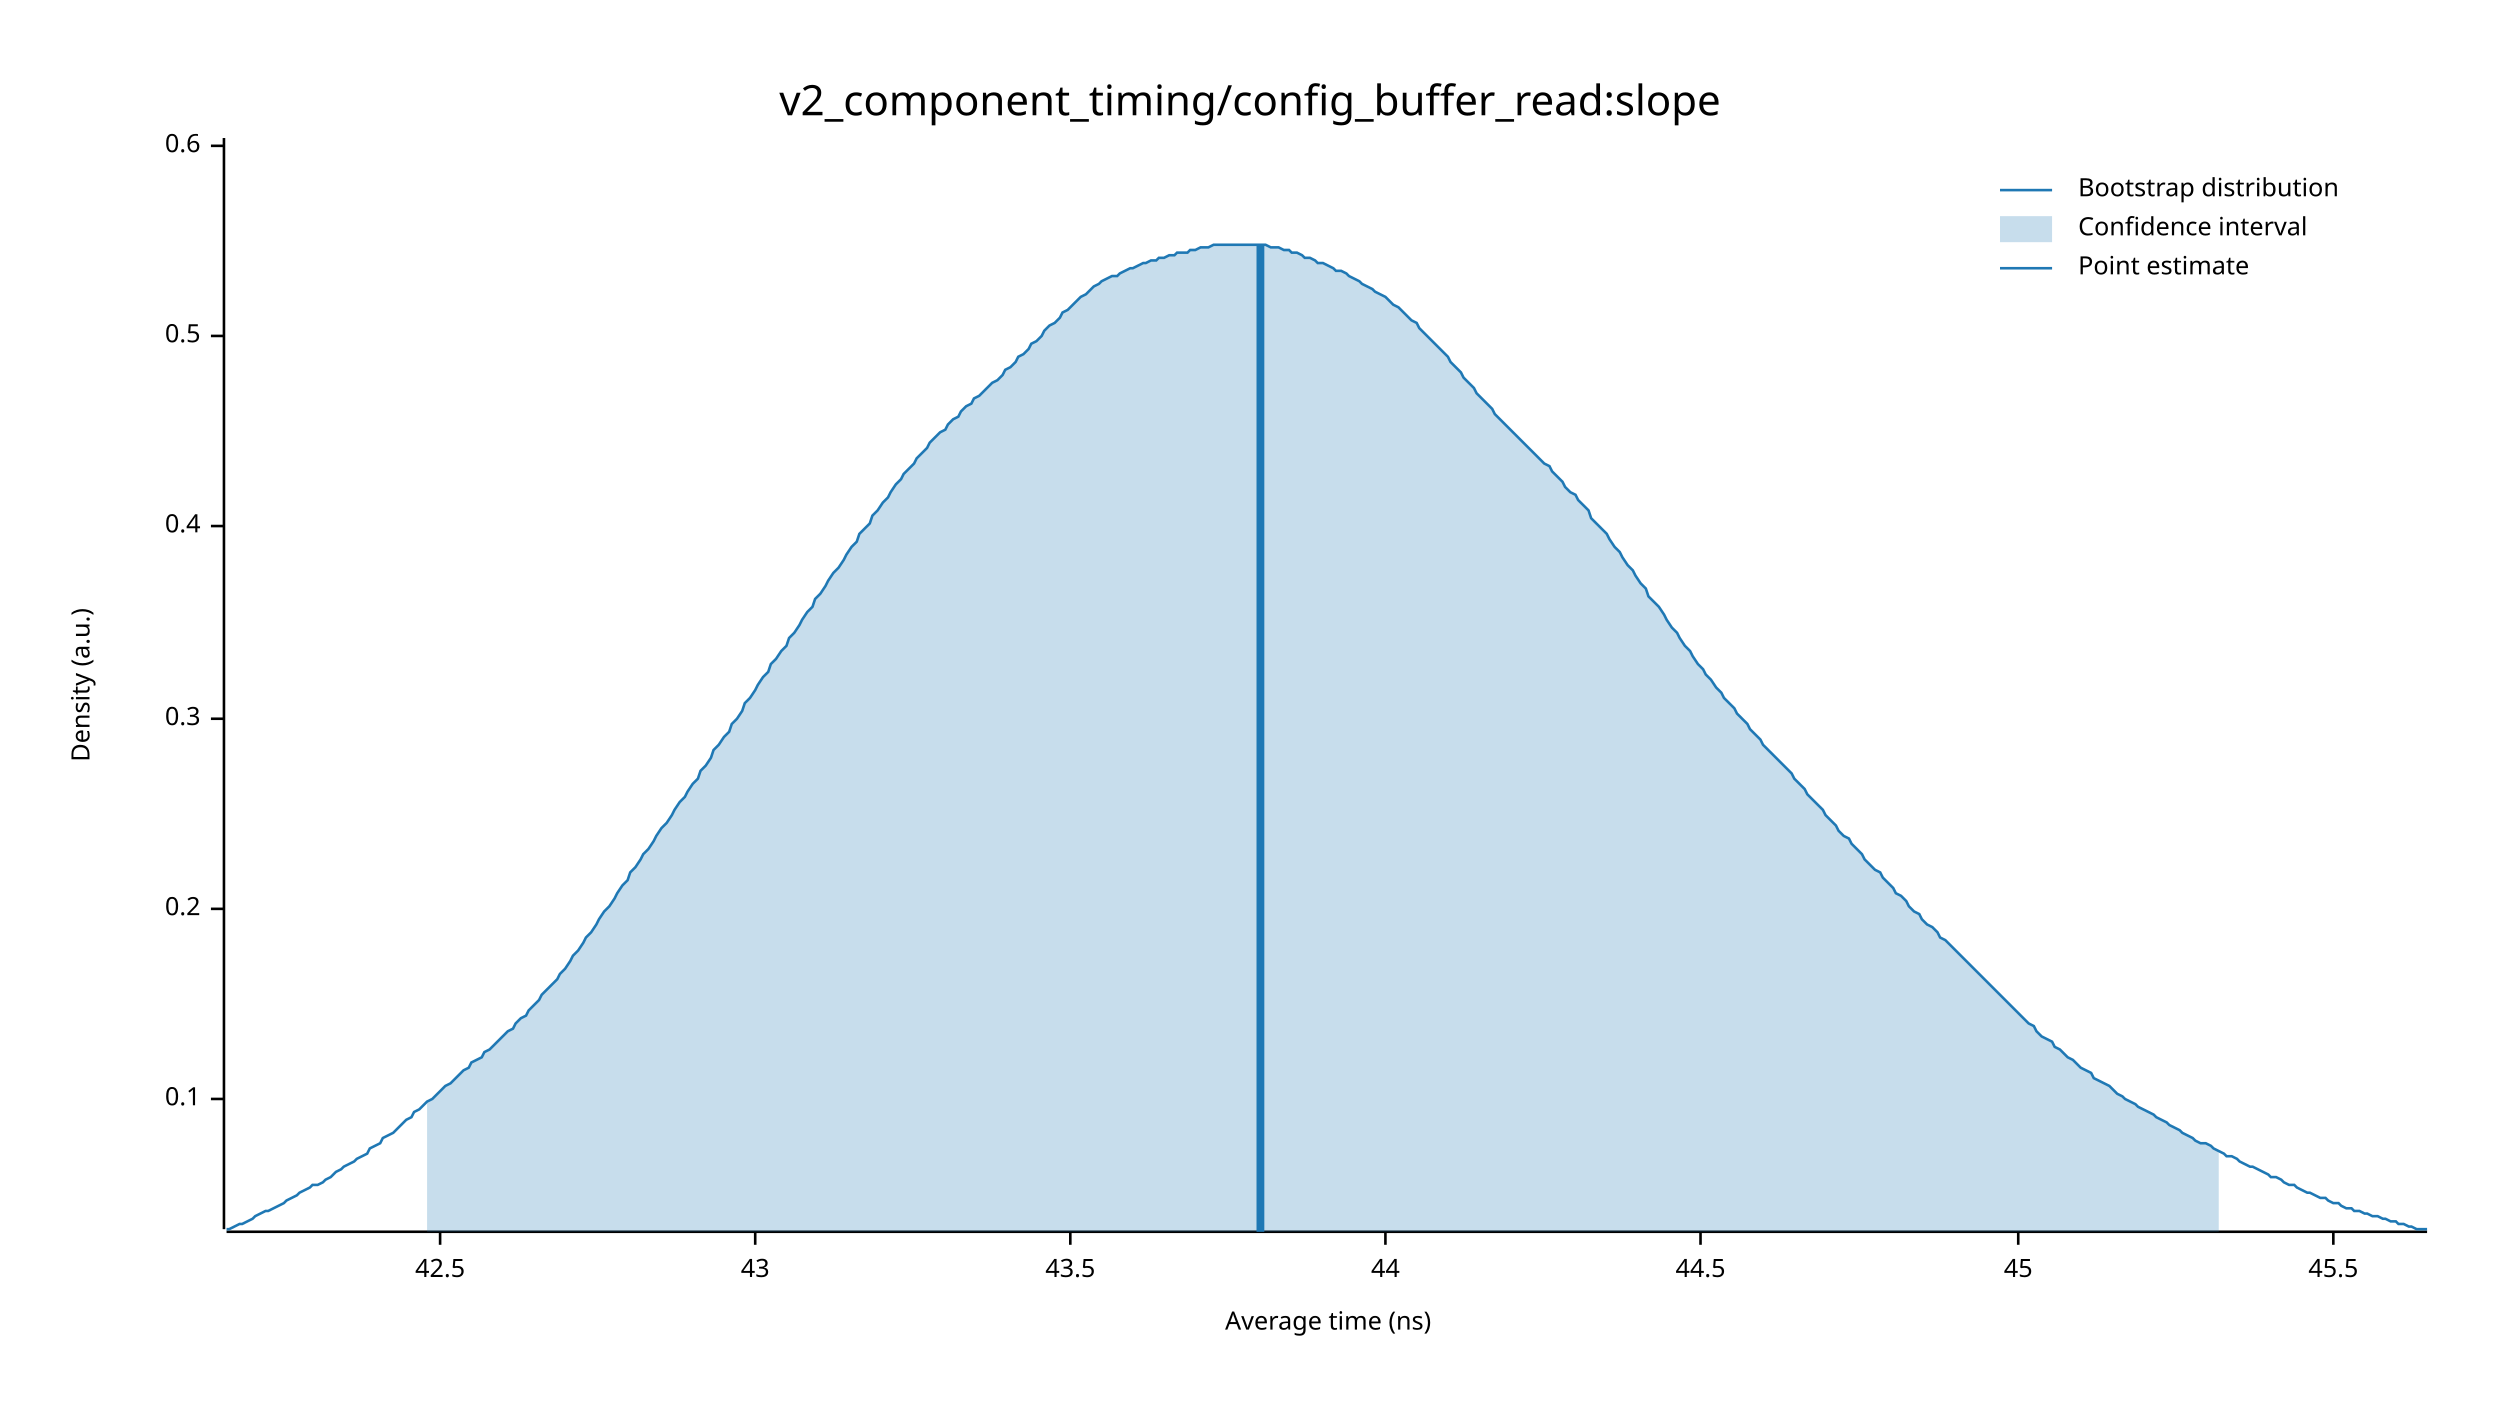
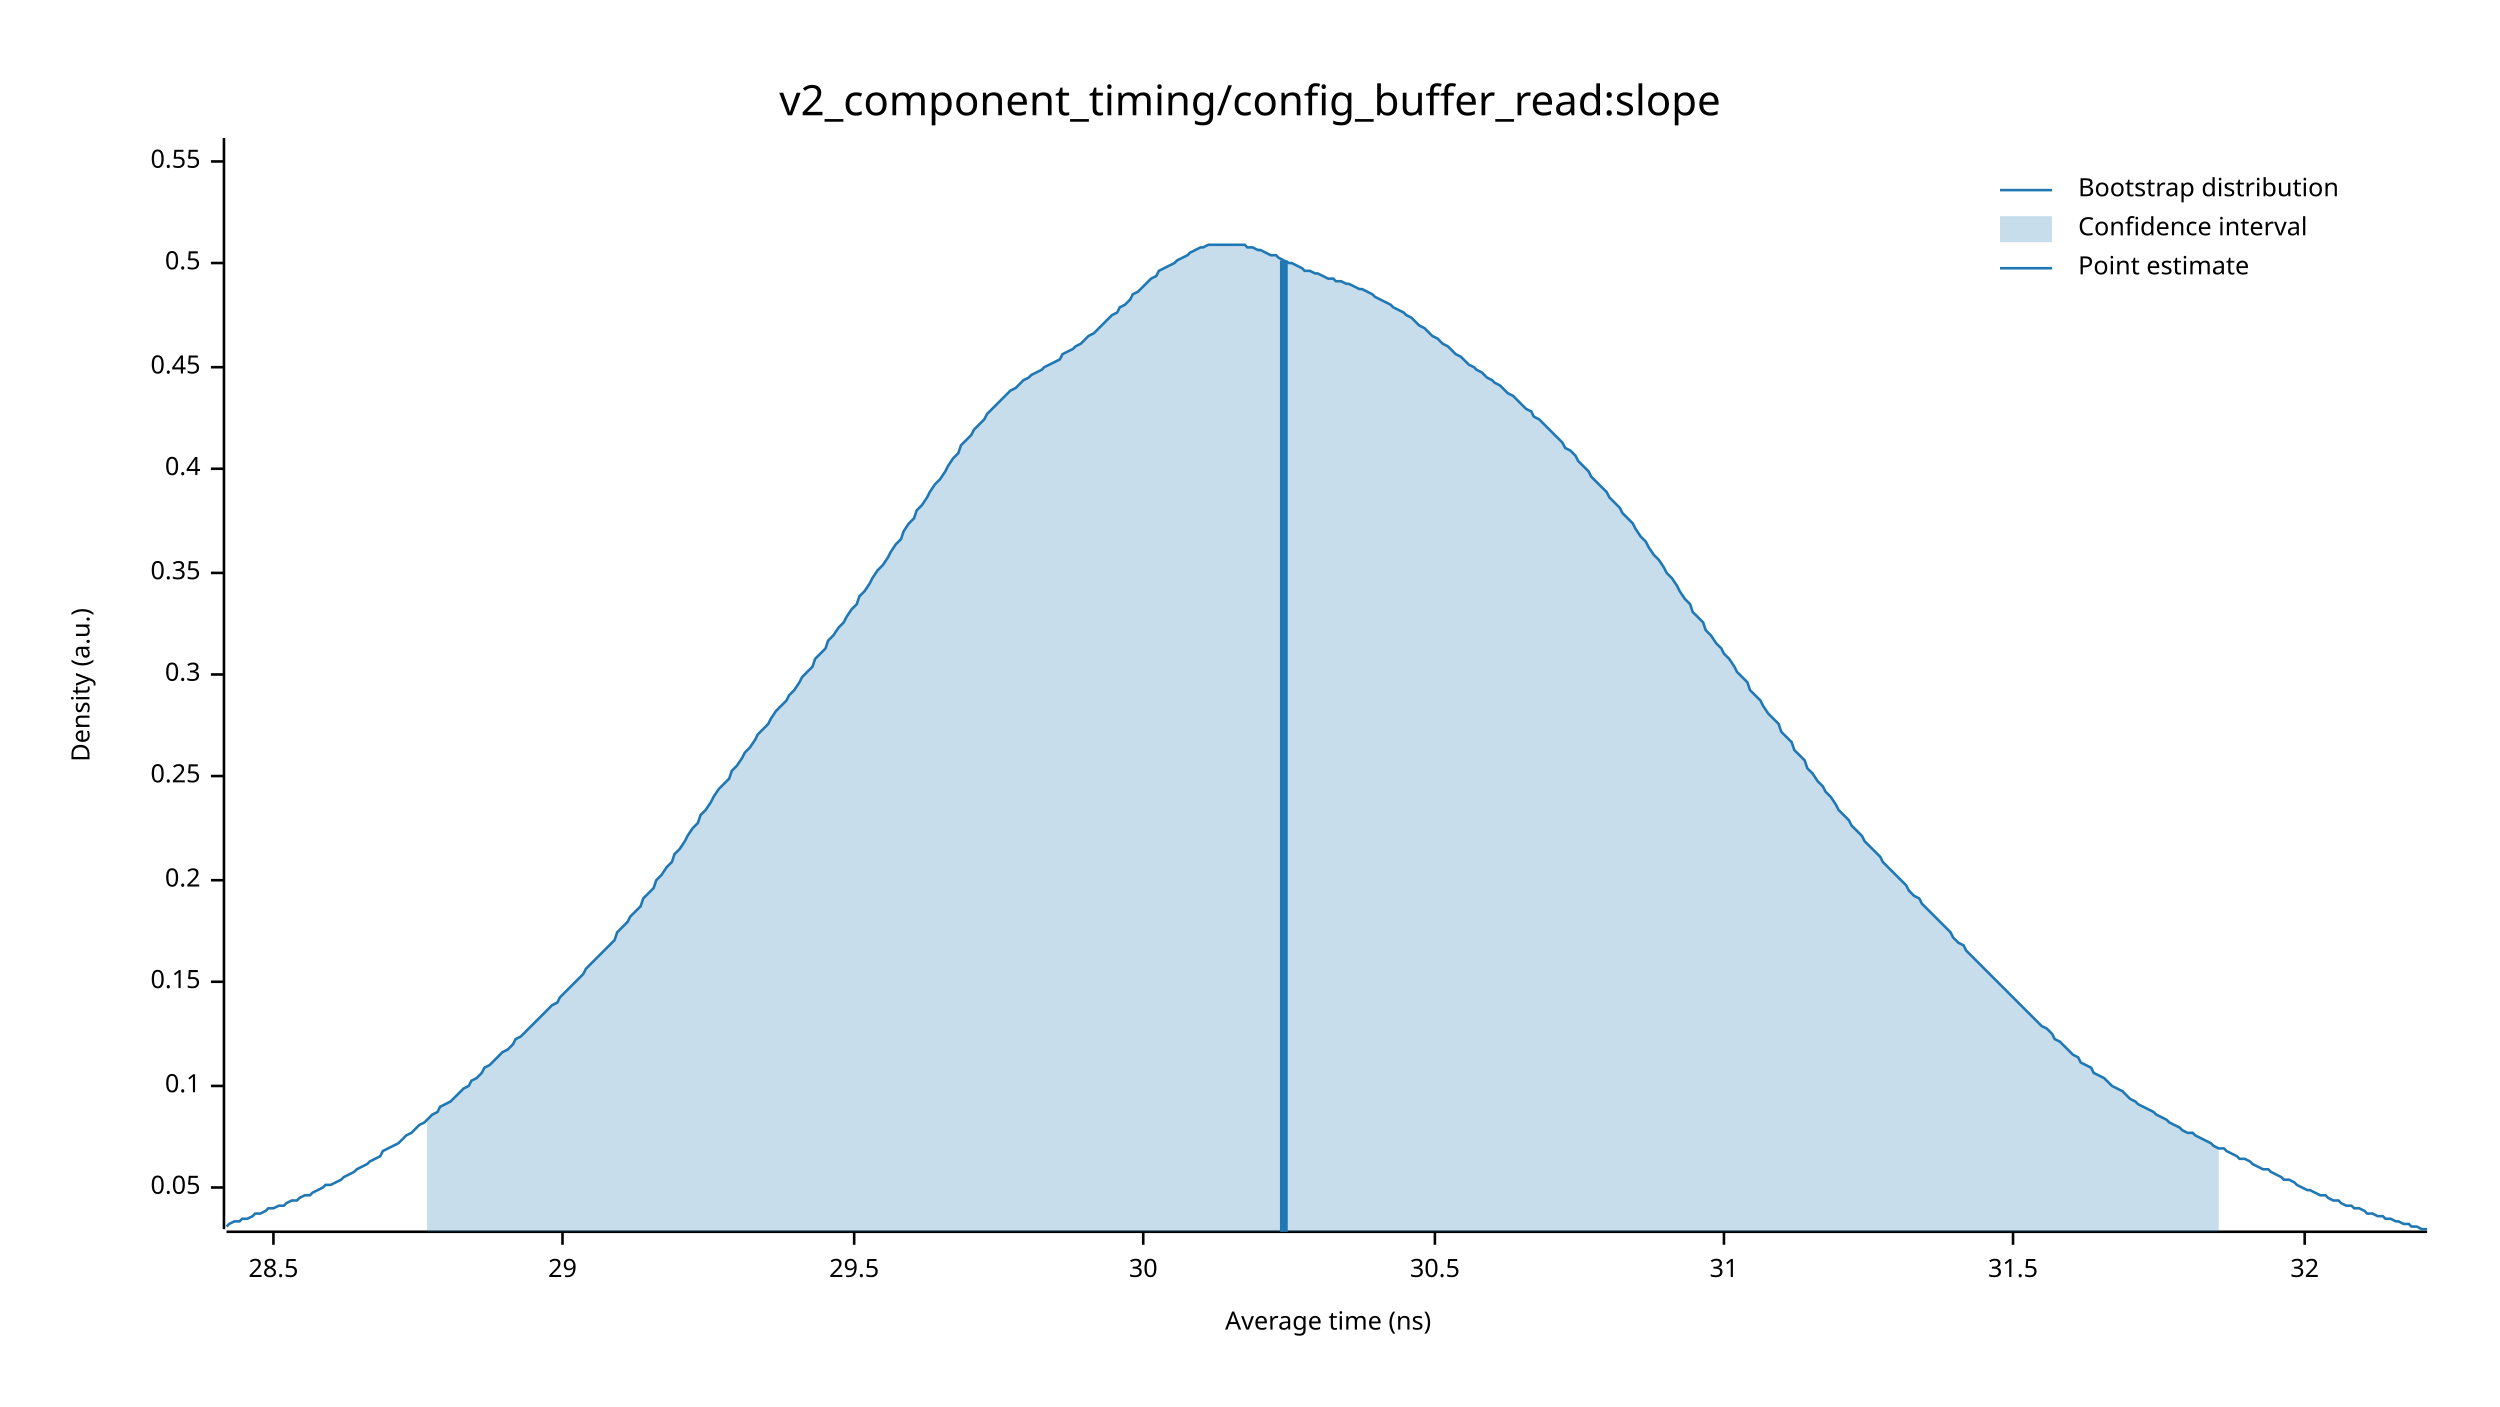
<svg xmlns="http://www.w3.org/2000/svg" width="960" height="540" viewBox="0 0 960 540">
  <text x="480" y="32" dy="0.76em" text-anchor="middle" font-family="sans-serif" font-size="16.129" opacity="1" fill="#000000">
v2_component_timing/config_buffer_read:slope
</text>
  <text x="27" y="263" dy="0.76em" text-anchor="middle" font-family="sans-serif" font-size="9.677" opacity="1" fill="#000000" transform="rotate(270, 27, 263)">
Density (a.u.)
</text>
  <text x="510" y="513" dy="-0.5ex" text-anchor="middle" font-family="sans-serif" font-size="9.677" opacity="1" fill="#000000">
Average time (ns)
</text>
  <polyline fill="none" opacity="1" stroke="#000000" stroke-width="1" points="86,53 86,472 " />
-   <text x="77" y="422" dy="0.5ex" text-anchor="end" font-family="sans-serif" font-size="9.677" opacity="1" fill="#000000">
+   <text x="77" y="456" dy="0.5ex" text-anchor="end" font-family="sans-serif" font-size="9.677" opacity="1" fill="#000000">
+ 0.05
+ </text>
+   <polyline fill="none" opacity="1" stroke="#000000" stroke-width="1" points="81,456 86,456 " />
+   <text x="77" y="417" dy="0.5ex" text-anchor="end" font-family="sans-serif" font-size="9.677" opacity="1" fill="#000000">
0.1
</text>
-   <polyline fill="none" opacity="1" stroke="#000000" stroke-width="1" points="81,422 86,422 " />
-   <text x="77" y="349" dy="0.5ex" text-anchor="end" font-family="sans-serif" font-size="9.677" opacity="1" fill="#000000">
+   <polyline fill="none" opacity="1" stroke="#000000" stroke-width="1" points="81,417 86,417 " />
+   <text x="77" y="377" dy="0.5ex" text-anchor="end" font-family="sans-serif" font-size="9.677" opacity="1" fill="#000000">
+ 0.15
+ </text>
+   <polyline fill="none" opacity="1" stroke="#000000" stroke-width="1" points="81,377 86,377 " />
+   <text x="77" y="338" dy="0.5ex" text-anchor="end" font-family="sans-serif" font-size="9.677" opacity="1" fill="#000000">
0.2
</text>
-   <polyline fill="none" opacity="1" stroke="#000000" stroke-width="1" points="81,349 86,349 " />
-   <text x="77" y="276" dy="0.5ex" text-anchor="end" font-family="sans-serif" font-size="9.677" opacity="1" fill="#000000">
+   <polyline fill="none" opacity="1" stroke="#000000" stroke-width="1" points="81,338 86,338 " />
+   <text x="77" y="298" dy="0.5ex" text-anchor="end" font-family="sans-serif" font-size="9.677" opacity="1" fill="#000000">
+ 0.25
+ </text>
+   <polyline fill="none" opacity="1" stroke="#000000" stroke-width="1" points="81,298 86,298 " />
+   <text x="77" y="259" dy="0.5ex" text-anchor="end" font-family="sans-serif" font-size="9.677" opacity="1" fill="#000000">
0.3
</text>
-   <polyline fill="none" opacity="1" stroke="#000000" stroke-width="1" points="81,276 86,276 " />
-   <text x="77" y="202" dy="0.5ex" text-anchor="end" font-family="sans-serif" font-size="9.677" opacity="1" fill="#000000">
+   <polyline fill="none" opacity="1" stroke="#000000" stroke-width="1" points="81,259 86,259 " />
+   <text x="77" y="220" dy="0.5ex" text-anchor="end" font-family="sans-serif" font-size="9.677" opacity="1" fill="#000000">
+ 0.35
+ </text>
+   <polyline fill="none" opacity="1" stroke="#000000" stroke-width="1" points="81,220 86,220 " />
+   <text x="77" y="180" dy="0.5ex" text-anchor="end" font-family="sans-serif" font-size="9.677" opacity="1" fill="#000000">
0.4
</text>
-   <polyline fill="none" opacity="1" stroke="#000000" stroke-width="1" points="81,202 86,202 " />
-   <text x="77" y="129" dy="0.5ex" text-anchor="end" font-family="sans-serif" font-size="9.677" opacity="1" fill="#000000">
+   <polyline fill="none" opacity="1" stroke="#000000" stroke-width="1" points="81,180 86,180 " />
+   <text x="77" y="141" dy="0.5ex" text-anchor="end" font-family="sans-serif" font-size="9.677" opacity="1" fill="#000000">
+ 0.45
+ </text>
+   <polyline fill="none" opacity="1" stroke="#000000" stroke-width="1" points="81,141 86,141 " />
+   <text x="77" y="101" dy="0.5ex" text-anchor="end" font-family="sans-serif" font-size="9.677" opacity="1" fill="#000000">
0.5
</text>
-   <polyline fill="none" opacity="1" stroke="#000000" stroke-width="1" points="81,129 86,129 " />
-   <text x="77" y="56" dy="0.5ex" text-anchor="end" font-family="sans-serif" font-size="9.677" opacity="1" fill="#000000">
- 0.6
+   <polyline fill="none" opacity="1" stroke="#000000" stroke-width="1" points="81,101 86,101 " />
+   <text x="77" y="62" dy="0.5ex" text-anchor="end" font-family="sans-serif" font-size="9.677" opacity="1" fill="#000000">
+ 0.55
</text>
-   <polyline fill="none" opacity="1" stroke="#000000" stroke-width="1" points="81,56 86,56 " />
+   <polyline fill="none" opacity="1" stroke="#000000" stroke-width="1" points="81,62 86,62 " />
  <polyline fill="none" opacity="1" stroke="#000000" stroke-width="1" points="87,473 932,473 " />
-   <text x="169" y="483" dy="0.76em" text-anchor="middle" font-family="sans-serif" font-size="9.677" opacity="1" fill="#000000">
- 42.5
+   <text x="105" y="483" dy="0.76em" text-anchor="middle" font-family="sans-serif" font-size="9.677" opacity="1" fill="#000000">
+ 28.5
</text>
-   <polyline fill="none" opacity="1" stroke="#000000" stroke-width="1" points="169,473 169,478 " />
-   <text x="290" y="483" dy="0.76em" text-anchor="middle" font-family="sans-serif" font-size="9.677" opacity="1" fill="#000000">
- 43
+   <polyline fill="none" opacity="1" stroke="#000000" stroke-width="1" points="105,473 105,478 " />
+   <text x="216" y="483" dy="0.76em" text-anchor="middle" font-family="sans-serif" font-size="9.677" opacity="1" fill="#000000">
+ 29
</text>
-   <polyline fill="none" opacity="1" stroke="#000000" stroke-width="1" points="290,473 290,478 " />
-   <text x="411" y="483" dy="0.76em" text-anchor="middle" font-family="sans-serif" font-size="9.677" opacity="1" fill="#000000">
- 43.5
+   <polyline fill="none" opacity="1" stroke="#000000" stroke-width="1" points="216,473 216,478 " />
+   <text x="328" y="483" dy="0.76em" text-anchor="middle" font-family="sans-serif" font-size="9.677" opacity="1" fill="#000000">
+ 29.5
</text>
-   <polyline fill="none" opacity="1" stroke="#000000" stroke-width="1" points="411,473 411,478 " />
-   <text x="532" y="483" dy="0.76em" text-anchor="middle" font-family="sans-serif" font-size="9.677" opacity="1" fill="#000000">
- 44
+   <polyline fill="none" opacity="1" stroke="#000000" stroke-width="1" points="328,473 328,478 " />
+   <text x="439" y="483" dy="0.76em" text-anchor="middle" font-family="sans-serif" font-size="9.677" opacity="1" fill="#000000">
+ 30
</text>
-   <polyline fill="none" opacity="1" stroke="#000000" stroke-width="1" points="532,473 532,478 " />
-   <text x="653" y="483" dy="0.76em" text-anchor="middle" font-family="sans-serif" font-size="9.677" opacity="1" fill="#000000">
- 44.5
+   <polyline fill="none" opacity="1" stroke="#000000" stroke-width="1" points="439,473 439,478 " />
+   <text x="551" y="483" dy="0.76em" text-anchor="middle" font-family="sans-serif" font-size="9.677" opacity="1" fill="#000000">
+ 30.5
</text>
-   <polyline fill="none" opacity="1" stroke="#000000" stroke-width="1" points="653,473 653,478 " />
-   <text x="775" y="483" dy="0.76em" text-anchor="middle" font-family="sans-serif" font-size="9.677" opacity="1" fill="#000000">
- 45
+   <polyline fill="none" opacity="1" stroke="#000000" stroke-width="1" points="551,473 551,478 " />
+   <text x="662" y="483" dy="0.76em" text-anchor="middle" font-family="sans-serif" font-size="9.677" opacity="1" fill="#000000">
+ 31
</text>
-   <polyline fill="none" opacity="1" stroke="#000000" stroke-width="1" points="775,473 775,478 " />
-   <text x="896" y="483" dy="0.76em" text-anchor="middle" font-family="sans-serif" font-size="9.677" opacity="1" fill="#000000">
- 45.5
+   <polyline fill="none" opacity="1" stroke="#000000" stroke-width="1" points="662,473 662,478 " />
+   <text x="773" y="483" dy="0.76em" text-anchor="middle" font-family="sans-serif" font-size="9.677" opacity="1" fill="#000000">
+ 31.5
</text>
-   <polyline fill="none" opacity="1" stroke="#000000" stroke-width="1" points="896,473 896,478 " />
-   <polyline fill="none" opacity="1" stroke="#1F78B4" stroke-width="1" points="87,472 88,472 90,471 92,470 93,470 95,469 97,468 98,467 100,466 102,465 103,465 105,464 107,463 109,462 110,461 112,460 114,459 115,458 117,457 119,456 120,455 122,455 124,454 125,453 127,452 129,450 131,449 132,448 134,447 136,446 137,445 139,444 141,443 142,441 144,440 146,439 147,437 149,436 151,435 153,433 154,432 156,430 158,429 159,427 161,426 163,424 164,423 166,422 168,420 169,419 171,417 173,416 175,414 176,413 178,411 180,410 181,408 183,407 185,406 186,404 188,403 190,401 191,400 193,398 195,396 197,395 198,393 200,391 202,390 203,388 205,386 207,384 208,382 210,380 212,378 214,376 215,374 217,372 219,369 220,367 222,365 224,362 225,360 227,358 229,355 230,353 232,350 234,348 236,345 237,343 239,340 241,338 242,335 244,333 246,330 247,328 249,326 251,323 252,321 254,318 256,316 258,313 259,311 261,308 263,306 264,304 266,301 268,299 269,296 271,294 273,291 274,288 276,286 278,283 280,281 281,278 283,276 285,273 286,270 288,268 290,265 291,263 293,260 295,258 296,255 298,253 300,250 302,248 303,245 305,243 307,240 308,238 310,235 312,233 313,230 315,228 317,225 318,223 320,220 322,218 324,215 325,213 327,210 329,208 330,205 332,203 334,201 335,198 337,196 339,193 341,191 342,189 344,186 346,184 347,182 349,180 351,178 352,176 354,174 356,172 357,170 359,168 361,166 363,165 364,163 366,161 368,160 369,158 371,156 373,155 374,153 376,152 378,150 379,149 381,147 383,146 385,144 386,142 388,141 390,139 391,137 393,136 395,134 396,132 398,131 400,129 401,127 403,125 405,124 407,122 408,120 410,119 412,117 413,116 415,114 417,113 418,112 420,110 422,109 423,108 425,107 427,106 429,106 430,105 432,104 434,103 435,103 437,102 439,101 440,101 442,100 444,100 445,99 447,99 449,98 451,98 452,97 454,97 456,97 457,96 459,96 461,95 462,95 464,95 466,94 468,94 469,94 471,94 473,94 474,94 476,94 478,94 479,94 481,94 483,94 484,94 486,94 488,95 490,95 491,95 493,96 495,96 496,97 498,97 500,98 501,99 503,99 505,100 506,101 508,101 510,102 512,103 513,104 515,104 517,105 518,106 520,107 522,108 523,109 525,110 527,111 528,112 530,113 532,114 534,116 535,117 537,118 539,120 540,121 542,123 544,124 545,126 547,128 549,130 550,131 552,133 554,135 556,137 557,139 559,141 561,143 562,145 564,147 566,149 567,151 569,153 571,155 573,157 574,159 576,161 578,163 579,164 581,166 583,168 584,169 586,171 588,173 589,174 591,176 593,178 595,179 596,181 598,183 600,185 601,187 603,189 605,190 606,192 608,194 610,196 611,199 613,201 615,203 617,205 618,207 620,210 622,212 623,214 625,217 627,219 628,221 630,224 632,226 633,229 635,231 637,233 639,236 640,238 642,241 644,243 645,245 647,248 649,250 650,252 652,255 654,257 655,259 657,261 659,264 661,266 662,268 664,270 666,272 667,274 669,276 671,278 672,280 674,282 676,284 677,286 679,288 681,290 683,292 684,293 686,295 688,297 689,299 691,301 693,303 694,305 696,307 698,309 700,311 701,313 703,315 705,317 706,319 708,321 710,322 711,324 713,326 715,328 716,330 718,332 720,334 722,335 723,337 725,339 727,341 728,343 730,344 732,346 733,348 735,350 737,351 738,353 740,355 742,356 744,358 745,360 747,361 749,363 750,364 752,366 754,368 755,369 757,371 759,373 760,374 762,376 764,378 766,380 767,381 769,383 771,385 772,386 774,388 776,390 777,391 779,393 781,394 782,396 784,398 786,399 788,400 789,402 791,403 793,405 794,406 796,407 798,409 799,410 801,411 803,412 804,414 806,415 808,416 810,417 811,418 813,420 815,421 816,422 818,423 820,424 821,425 823,426 825,427 827,428 828,429 830,430 832,431 833,432 835,433 837,434 838,435 840,436 842,437 843,438 845,439 847,439 849,440 850,441 852,442 854,443 855,444 857,444 859,445 860,446 862,447 864,448 865,448 867,449 869,450 871,451 872,452 874,452 876,453 877,454 879,455 881,455 882,456 884,457 886,458 887,458 889,459 891,460 893,460 894,461 896,462 898,462 899,463 901,464 903,464 904,465 906,465 908,466 909,466 911,467 913,467 915,468 916,468 918,469 920,469 921,470 923,470 925,471 926,471 928,472 930,472 932,472 " />
-   <polygon opacity="0.25" fill="#1F78B4" points="164,423 166,422 168,420 169,419 171,417 173,416 175,414 176,413 178,411 180,410 181,408 183,407 185,406 186,404 188,403 190,401 191,400 193,398 195,396 197,395 198,393 200,391 202,390 203,388 205,386 207,384 208,382 210,380 212,378 214,376 215,374 217,372 219,369 220,367 222,365 224,362 225,360 227,358 229,355 230,353 232,350 234,348 236,345 237,343 239,340 241,338 242,335 244,333 246,330 247,328 249,326 251,323 252,321 254,318 256,316 258,313 259,311 261,308 263,306 264,304 266,301 268,299 269,296 271,294 273,291 274,288 276,286 278,283 280,281 281,278 283,276 285,273 286,270 288,268 290,265 291,263 293,260 295,258 296,255 298,253 300,250 302,248 303,245 305,243 307,240 308,238 310,235 312,233 313,230 315,228 317,225 318,223 320,220 322,218 324,215 325,213 327,210 329,208 330,205 332,203 334,201 335,198 337,196 339,193 341,191 342,189 344,186 346,184 347,182 349,180 351,178 352,176 354,174 356,172 357,170 359,168 361,166 363,165 364,163 366,161 368,160 369,158 371,156 373,155 374,153 376,152 378,150 379,149 381,147 383,146 385,144 386,142 388,141 390,139 391,137 393,136 395,134 396,132 398,131 400,129 401,127 403,125 405,124 407,122 408,120 410,119 412,117 413,116 415,114 417,113 418,112 420,110 422,109 423,108 425,107 427,106 429,106 430,105 432,104 434,103 435,103 437,102 439,101 440,101 442,100 444,100 445,99 447,99 449,98 451,98 452,97 454,97 456,97 457,96 459,96 461,95 462,95 464,95 466,94 468,94 469,94 471,94 473,94 474,94 476,94 478,94 479,94 481,94 483,94 484,94 486,94 488,95 490,95 491,95 493,96 495,96 496,97 498,97 500,98 501,99 503,99 505,100 506,101 508,101 510,102 512,103 513,104 515,104 517,105 518,106 520,107 522,108 523,109 525,110 527,111 528,112 530,113 532,114 534,116 535,117 537,118 539,120 540,121 542,123 544,124 545,126 547,128 549,130 550,131 552,133 554,135 556,137 557,139 559,141 561,143 562,145 564,147 566,149 567,151 569,153 571,155 573,157 574,159 576,161 578,163 579,164 581,166 583,168 584,169 586,171 588,173 589,174 591,176 593,178 595,179 596,181 598,183 600,185 601,187 603,189 605,190 606,192 608,194 610,196 611,199 613,201 615,203 617,205 618,207 620,210 622,212 623,214 625,217 627,219 628,221 630,224 632,226 633,229 635,231 637,233 639,236 640,238 642,241 644,243 645,245 647,248 649,250 650,252 652,255 654,257 655,259 657,261 659,264 661,266 662,268 664,270 666,272 667,274 669,276 671,278 672,280 674,282 676,284 677,286 679,288 681,290 683,292 684,293 686,295 688,297 689,299 691,301 693,303 694,305 696,307 698,309 700,311 701,313 703,315 705,317 706,319 708,321 710,322 711,324 713,326 715,328 716,330 718,332 720,334 722,335 723,337 725,339 727,341 728,343 730,344 732,346 733,348 735,350 737,351 738,353 740,355 742,356 744,358 745,360 747,361 749,363 750,364 752,366 754,368 755,369 757,371 759,373 760,374 762,376 764,378 766,380 767,381 769,383 771,385 772,386 774,388 776,390 777,391 779,393 781,394 782,396 784,398 786,399 788,400 789,402 791,403 793,405 794,406 796,407 798,409 799,410 801,411 803,412 804,414 806,415 808,416 810,417 811,418 813,420 815,421 816,422 818,423 820,424 821,425 823,426 825,427 827,428 828,429 830,430 832,431 833,432 835,433 837,434 838,435 840,436 842,437 843,438 845,439 847,439 849,440 850,441 852,442 852,473 164,473 " />
-   <polyline fill="none" opacity="1" stroke="#1F78B4" stroke-width="3" points="484,473 484,94 " />
+   <polyline fill="none" opacity="1" stroke="#000000" stroke-width="1" points="773,473 773,478 " />
+   <text x="885" y="483" dy="0.76em" text-anchor="middle" font-family="sans-serif" font-size="9.677" opacity="1" fill="#000000">
+ 32
+ </text>
+   <polyline fill="none" opacity="1" stroke="#000000" stroke-width="1" points="885,473 885,478 " />
+   <polyline fill="none" opacity="1" stroke="#1F78B4" stroke-width="1" points="87,471 88,470 90,469 92,469 93,468 95,468 97,467 98,466 100,466 102,465 103,464 105,464 107,463 109,463 110,462 112,461 114,461 115,460 117,459 119,459 120,458 122,457 124,456 125,455 127,455 129,454 131,453 132,452 134,451 136,450 137,449 139,448 141,447 142,446 144,445 146,444 147,442 149,441 151,440 153,439 154,438 156,436 158,435 159,434 161,432 163,431 164,430 166,428 168,427 169,425 171,424 173,423 175,421 176,420 178,418 180,417 181,415 183,414 185,412 186,410 188,409 190,407 191,406 193,404 195,403 197,401 198,399 200,398 202,396 203,395 205,393 207,391 208,390 210,388 212,386 214,385 215,383 217,381 219,379 220,378 222,376 224,374 225,372 227,370 229,368 230,367 232,365 234,363 236,361 237,358 239,356 241,354 242,352 244,350 246,348 247,345 249,343 251,341 252,338 254,336 256,333 258,331 259,328 261,326 263,323 264,321 266,318 268,316 269,313 271,311 273,308 274,306 276,303 278,301 280,299 281,296 283,294 285,291 286,289 288,287 290,284 291,282 293,280 295,278 296,276 298,273 300,271 302,269 303,267 305,265 307,262 308,260 310,258 312,256 313,253 315,251 317,249 318,246 320,244 322,241 324,239 325,237 327,234 329,232 330,229 332,227 334,224 335,222 337,219 339,217 341,214 342,212 344,209 346,207 347,204 349,201 351,199 352,196 354,194 356,191 357,189 359,186 361,184 363,181 364,179 366,176 368,174 369,171 371,169 373,167 374,165 376,163 378,161 379,159 381,157 383,155 385,153 386,152 388,150 390,149 391,148 393,146 395,145 396,144 398,143 400,142 401,141 403,140 405,139 407,138 408,136 410,135 412,134 413,133 415,132 417,130 418,129 420,128 422,126 423,125 425,123 427,121 429,120 430,118 432,117 434,115 435,113 437,112 439,110 440,109 442,107 444,106 445,104 447,103 449,102 451,101 452,100 454,99 456,98 457,97 459,96 461,95 462,95 464,94 466,94 468,94 469,94 471,94 473,94 474,94 476,94 478,94 479,95 481,95 483,96 484,96 486,97 488,98 490,98 491,99 493,100 495,101 496,101 498,102 500,103 501,104 503,104 505,105 506,105 508,106 510,107 512,107 513,108 515,108 517,109 518,109 520,110 522,111 523,111 525,112 527,113 528,114 530,115 532,116 534,117 535,118 537,119 539,120 540,121 542,122 544,124 545,125 547,126 549,128 550,129 552,130 554,132 556,133 557,134 559,136 561,137 562,138 564,140 566,141 567,142 569,143 571,145 573,146 574,147 576,148 578,150 579,151 581,152 583,154 584,155 586,157 588,158 589,160 591,161 593,163 595,165 596,166 598,168 600,170 601,172 603,173 605,175 606,177 608,179 610,181 611,183 613,185 615,187 617,189 618,191 620,193 622,195 623,197 625,199 627,201 628,203 630,206 632,208 633,210 635,213 637,215 639,218 640,220 642,222 644,225 645,227 647,230 649,232 650,235 652,237 654,239 655,242 657,244 659,247 661,249 662,251 664,253 666,256 667,258 669,260 671,262 672,265 674,267 676,269 677,271 679,274 681,276 683,278 684,281 686,283 688,285 689,288 691,290 693,292 694,295 696,297 698,300 700,302 701,304 703,306 705,309 706,311 708,313 710,315 711,317 713,319 715,321 716,323 718,325 720,327 722,329 723,331 725,333 727,335 728,336 730,338 732,340 733,342 735,344 737,345 738,347 740,349 742,351 744,353 745,354 747,356 749,358 750,360 752,362 754,363 755,365 757,367 759,369 760,370 762,372 764,374 766,376 767,377 769,379 771,381 772,382 774,384 776,386 777,387 779,389 781,391 782,392 784,394 786,395 788,397 789,399 791,400 793,402 794,403 796,405 798,406 799,408 801,409 803,410 804,412 806,413 808,414 810,416 811,417 813,418 815,419 816,420 818,422 820,423 821,424 823,425 825,426 827,427 828,428 830,429 832,430 833,431 835,432 837,433 838,434 840,435 842,435 843,436 845,437 847,438 849,439 850,440 852,441 854,441 855,442 857,443 859,444 860,445 862,445 864,446 865,447 867,448 869,449 871,449 872,450 874,451 876,452 877,453 879,453 881,454 882,455 884,456 886,457 887,457 889,458 891,459 893,459 894,460 896,461 898,461 899,462 901,463 903,463 904,464 906,464 908,465 909,466 911,466 913,467 915,467 916,468 918,468 920,469 921,469 923,470 925,470 926,471 928,471 930,472 932,472 " />
+   <polygon opacity="0.25" fill="#1F78B4" points="164,430 166,428 168,427 169,425 171,424 173,423 175,421 176,420 178,418 180,417 181,415 183,414 185,412 186,410 188,409 190,407 191,406 193,404 195,403 197,401 198,399 200,398 202,396 203,395 205,393 207,391 208,390 210,388 212,386 214,385 215,383 217,381 219,379 220,378 222,376 224,374 225,372 227,370 229,368 230,367 232,365 234,363 236,361 237,358 239,356 241,354 242,352 244,350 246,348 247,345 249,343 251,341 252,338 254,336 256,333 258,331 259,328 261,326 263,323 264,321 266,318 268,316 269,313 271,311 273,308 274,306 276,303 278,301 280,299 281,296 283,294 285,291 286,289 288,287 290,284 291,282 293,280 295,278 296,276 298,273 300,271 302,269 303,267 305,265 307,262 308,260 310,258 312,256 313,253 315,251 317,249 318,246 320,244 322,241 324,239 325,237 327,234 329,232 330,229 332,227 334,224 335,222 337,219 339,217 341,214 342,212 344,209 346,207 347,204 349,201 351,199 352,196 354,194 356,191 357,189 359,186 361,184 363,181 364,179 366,176 368,174 369,171 371,169 373,167 374,165 376,163 378,161 379,159 381,157 383,155 385,153 386,152 388,150 390,149 391,148 393,146 395,145 396,144 398,143 400,142 401,141 403,140 405,139 407,138 408,136 410,135 412,134 413,133 415,132 417,130 418,129 420,128 422,126 423,125 425,123 427,121 429,120 430,118 432,117 434,115 435,113 437,112 439,110 440,109 442,107 444,106 445,104 447,103 449,102 451,101 452,100 454,99 456,98 457,97 459,96 461,95 462,95 464,94 466,94 468,94 469,94 471,94 473,94 474,94 476,94 478,94 479,95 481,95 483,96 484,96 486,97 488,98 490,98 491,99 493,100 495,101 496,101 498,102 500,103 501,104 503,104 505,105 506,105 508,106 510,107 512,107 513,108 515,108 517,109 518,109 520,110 522,111 523,111 525,112 527,113 528,114 530,115 532,116 534,117 535,118 537,119 539,120 540,121 542,122 544,124 545,125 547,126 549,128 550,129 552,130 554,132 556,133 557,134 559,136 561,137 562,138 564,140 566,141 567,142 569,143 571,145 573,146 574,147 576,148 578,150 579,151 581,152 583,154 584,155 586,157 588,158 589,160 591,161 593,163 595,165 596,166 598,168 600,170 601,172 603,173 605,175 606,177 608,179 610,181 611,183 613,185 615,187 617,189 618,191 620,193 622,195 623,197 625,199 627,201 628,203 630,206 632,208 633,210 635,213 637,215 639,218 640,220 642,222 644,225 645,227 647,230 649,232 650,235 652,237 654,239 655,242 657,244 659,247 661,249 662,251 664,253 666,256 667,258 669,260 671,262 672,265 674,267 676,269 677,271 679,274 681,276 683,278 684,281 686,283 688,285 689,288 691,290 693,292 694,295 696,297 698,300 700,302 701,304 703,306 705,309 706,311 708,313 710,315 711,317 713,319 715,321 716,323 718,325 720,327 722,329 723,331 725,333 727,335 728,336 730,338 732,340 733,342 735,344 737,345 738,347 740,349 742,351 744,353 745,354 747,356 749,358 750,360 752,362 754,363 755,365 757,367 759,369 760,370 762,372 764,374 766,376 767,377 769,379 771,381 772,382 774,384 776,386 777,387 779,389 781,391 782,392 784,394 786,395 788,397 789,399 791,400 793,402 794,403 796,405 798,406 799,408 801,409 803,410 804,412 806,413 808,414 810,416 811,417 813,418 815,419 816,420 818,422 820,423 821,424 823,425 825,426 827,427 828,428 830,429 832,430 833,431 835,432 837,433 838,434 840,435 842,435 843,436 845,437 847,438 849,439 850,440 852,441 852,473 164,473 " />
+   <polyline fill="none" opacity="1" stroke="#1F78B4" stroke-width="3" points="493,473 493,100 " />
  <text x="798" y="68" dy="0.76em" text-anchor="start" font-family="sans-serif" font-size="9.677" opacity="1" fill="#000000">
Bootstrap distribution
</text>
  <text x="798" y="83" dy="0.76em" text-anchor="start" font-family="sans-serif" font-size="9.677" opacity="1" fill="#000000">
Confidence interval
</text>
  <text x="798" y="98" dy="0.76em" text-anchor="start" font-family="sans-serif" font-size="9.677" opacity="1" fill="#000000">
Point estimate
</text>
  <polyline fill="none" opacity="1" stroke="#1F78B4" stroke-width="1" points="768,73 788,73 " />
  <rect x="768" y="83" width="20" height="10" opacity="0.25" fill="#1F78B4" stroke="none" />
  <polyline fill="none" opacity="1" stroke="#1F78B4" stroke-width="1" points="768,103 788,103 " />
</svg>
